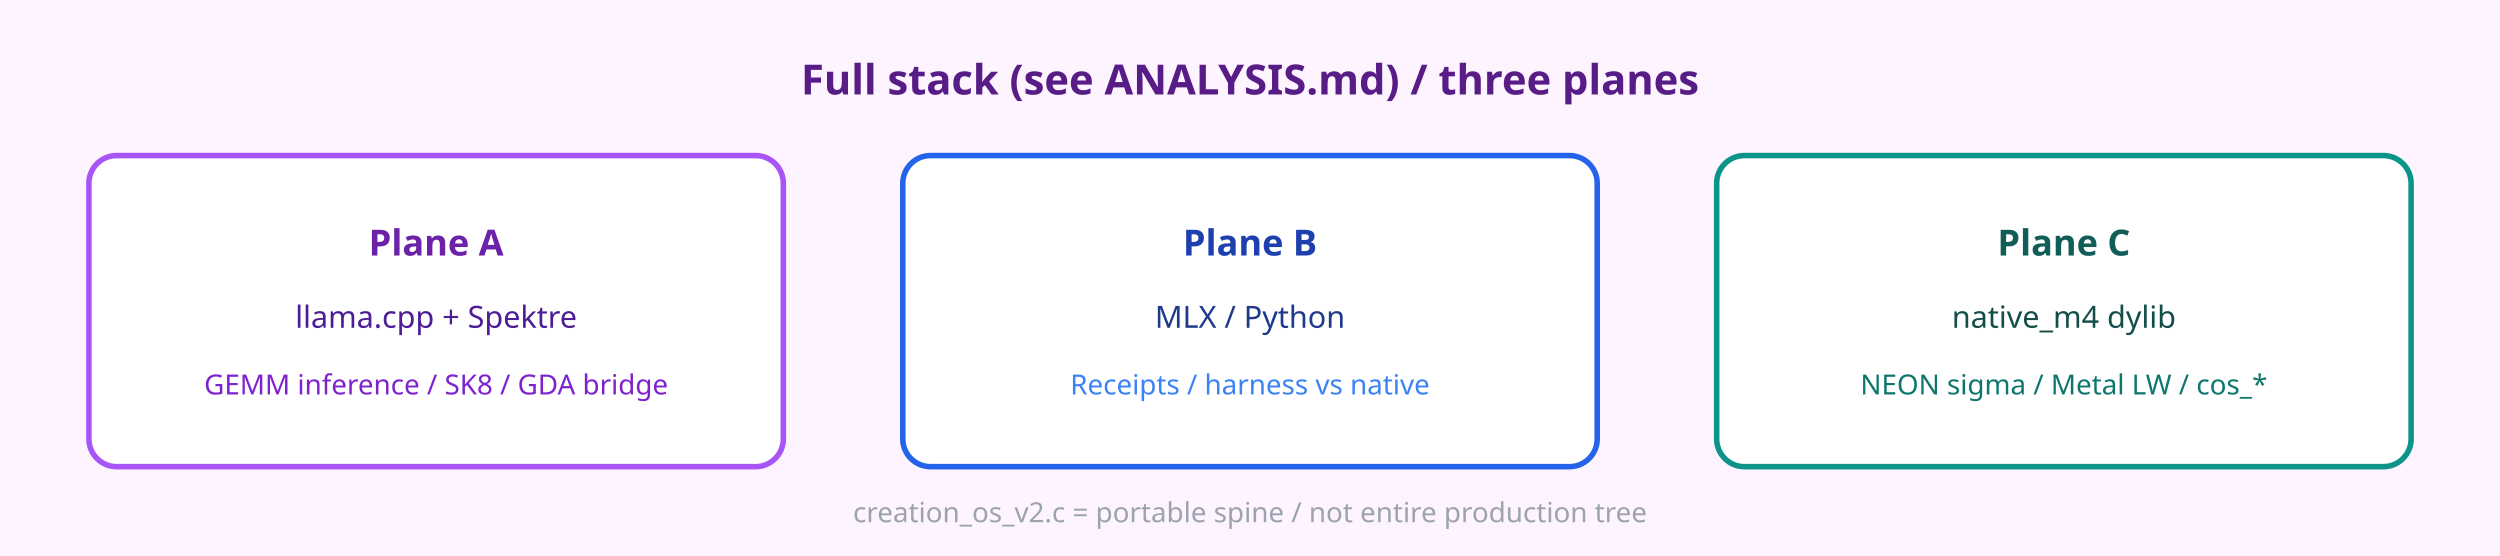
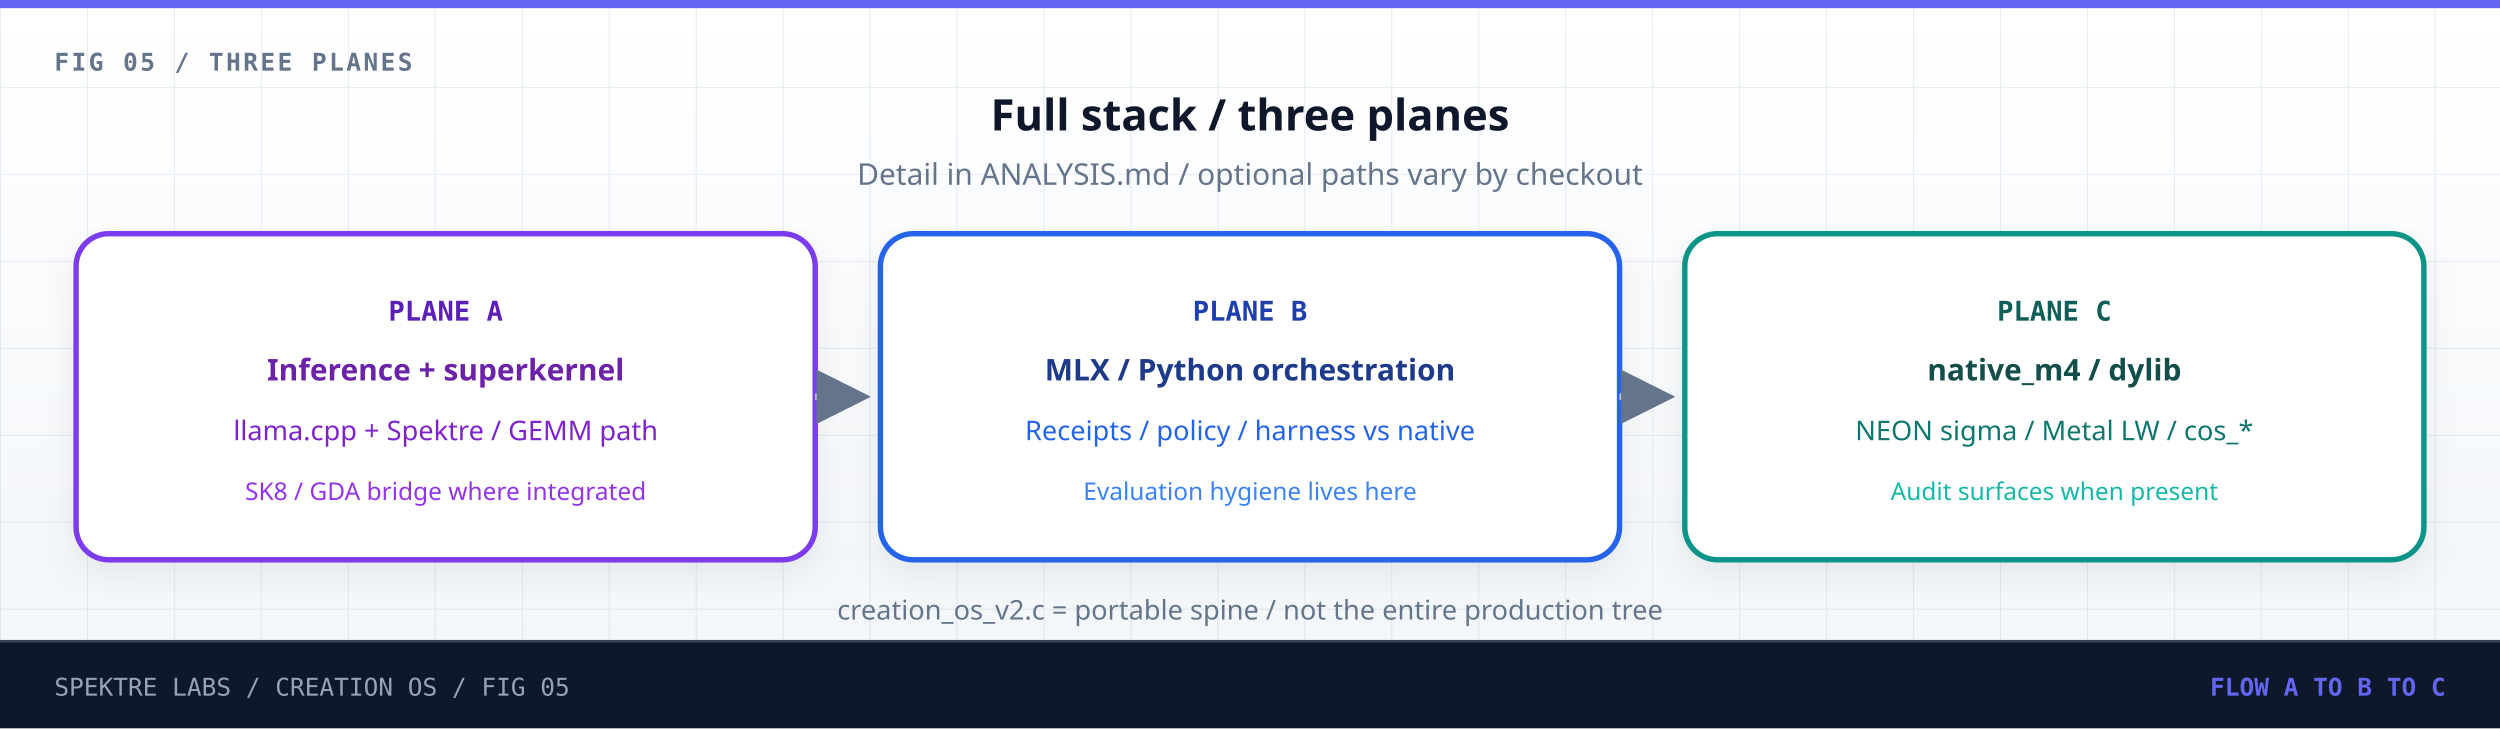
- <svg xmlns="http://www.w3.org/2000/svg" viewBox="0 0 900 200" role="img" aria-labelledby="t d">
-   <rect width="100%" height="100%" fill="#fdf4ff" />
-   <text x="450" y="34" text-anchor="middle" fill="#581c87" font-family="ui-sans-serif,system-ui,sans-serif" font-size="15" font-weight="700">Full stack (see ANALYSIS.md) / three planes</text>
-   <rect x="32" y="56" width="250" height="112" rx="10" fill="#fff" stroke="#a855f7" stroke-width="2" />
-   <text x="157" y="92" text-anchor="middle" fill="#6b21a8" font-family="ui-sans-serif,system-ui,sans-serif" font-size="13" font-weight="700">Plane A</text>
-   <text x="157" y="118" text-anchor="middle" fill="#4c1d95" font-family="ui-sans-serif,system-ui,sans-serif" font-size="11">llama.cpp + Spektre</text>
-   <text x="157" y="142" text-anchor="middle" fill="#7e22ce" font-family="ui-sans-serif,system-ui,sans-serif" font-size="10">GEMM inference / SK8 / GDA bridge</text>
-   <rect x="325" y="56" width="250" height="112" rx="10" fill="#fff" stroke="#2563eb" stroke-width="2" />
-   <text x="450" y="92" text-anchor="middle" fill="#1e40af" font-family="ui-sans-serif,system-ui,sans-serif" font-size="13" font-weight="700">Plane B</text>
-   <text x="450" y="118" text-anchor="middle" fill="#1e3a8a" font-family="ui-sans-serif,system-ui,sans-serif" font-size="11">MLX / Python</text>
-   <text x="450" y="142" text-anchor="middle" fill="#3b82f6" font-family="ui-sans-serif,system-ui,sans-serif" font-size="10">Receipts / harness vs native</text>
-   <rect x="618" y="56" width="250" height="112" rx="10" fill="#fff" stroke="#0d9488" stroke-width="2" />
-   <text x="743" y="92" text-anchor="middle" fill="#115e59" font-family="ui-sans-serif,system-ui,sans-serif" font-size="13" font-weight="700">Plane C</text>
-   <text x="743" y="118" text-anchor="middle" fill="#134e4a" font-family="ui-sans-serif,system-ui,sans-serif" font-size="11">native_m4 dylib</text>
-   <text x="743" y="142" text-anchor="middle" fill="#0f766e" font-family="ui-sans-serif,system-ui,sans-serif" font-size="10">NEON sigma / Metal LW / cos_*</text>
-   <text x="450" y="188" text-anchor="middle" fill="#9ca3af" font-family="ui-sans-serif,system-ui,sans-serif" font-size="10">creation_os_v2.c = portable spine / not entire production tree</text>
+ <svg xmlns="http://www.w3.org/2000/svg" viewBox="0 0 920 268" role="img" aria-labelledby="pa-t pa-d">
+   <defs>
+     <linearGradient id="pa-bg" x1="0" y1="0" x2="0" y2="1">
+       <stop offset="0%" stop-color="#ffffff" />
+       <stop offset="100%" stop-color="#f1f5f9" />
+     </linearGradient>
+     <pattern id="pa-grid" width="32" height="32" patternUnits="userSpaceOnUse">
+       <path d="M32 0H0V32" fill="none" stroke="#94a3b8" stroke-opacity="0.18" stroke-width="0.75" />
+     </pattern>
+     <filter id="pa-pc" x="-5%" y="-5%" width="110%" height="115%">
+       <feDropShadow dx="0" dy="4" stdDeviation="6" flood-color="#0f172a" flood-opacity="0.07" />
+     </filter>
+     <marker id="pa-af" markerWidth="8" markerHeight="8" refX="7" refY="4" orient="auto">
+       <path d="M0 0 L8 4 L0 8 Z" fill="#64748b" />
+     </marker>
+   </defs>
+   <rect width="920" height="268" fill="url(#pa-bg)" />
+   <rect width="920" height="268" fill="url(#pa-grid)" />
+   <rect x="0" y="0" width="920" height="3" fill="#6366f1" />
+   <text x="20" y="26" fill="#64748b" font-family="ui-monospace,Menlo,monospace" font-size="9" font-weight="600" letter-spacing="0.1em">FIG 05 / THREE PLANES</text>
+   <text x="460" y="48" text-anchor="middle" fill="#0f172a" font-family="ui-sans-serif,system-ui,sans-serif" font-size="16" font-weight="800">Full stack / three planes</text>
+   <text x="460" y="68" text-anchor="middle" fill="#64748b" font-family="ui-sans-serif,system-ui,sans-serif" font-size="11" font-weight="500">Detail in ANALYSIS.md / optional paths vary by checkout</text>
+   <rect x="28" y="86" width="272" height="120" rx="12" fill="#fff" stroke="#7c3aed" stroke-width="2" filter="url(#pa-pc)" />
+   <text x="164" y="118" text-anchor="middle" fill="#5b21b6" font-family="ui-monospace,Menlo,monospace" font-size="10" font-weight="700">PLANE A</text>
+   <text x="164" y="140" text-anchor="middle" fill="#6b21a8" font-family="ui-sans-serif,system-ui,sans-serif" font-size="11" font-weight="600">Inference + superkernel</text>
+   <text x="164" y="162" text-anchor="middle" fill="#7e22ce" font-family="ui-sans-serif,system-ui,sans-serif" font-size="10">llama.cpp + Spektre / GEMM path</text>
+   <text x="164" y="184" text-anchor="middle" fill="#9333ea" font-family="ui-sans-serif,system-ui,sans-serif" font-size="9">SK8 / GDA bridge where integrated</text>
+   <rect x="324" y="86" width="272" height="120" rx="12" fill="#fff" stroke="#2563eb" stroke-width="2" filter="url(#pa-pc)" />
+   <text x="460" y="118" text-anchor="middle" fill="#1e40af" font-family="ui-monospace,Menlo,monospace" font-size="10" font-weight="700">PLANE B</text>
+   <text x="460" y="140" text-anchor="middle" fill="#1e3a8a" font-family="ui-sans-serif,system-ui,sans-serif" font-size="11" font-weight="600">MLX / Python orchestration</text>
+   <text x="460" y="162" text-anchor="middle" fill="#2563eb" font-family="ui-sans-serif,system-ui,sans-serif" font-size="10">Receipts / policy / harness vs native</text>
+   <text x="460" y="184" text-anchor="middle" fill="#3b82f6" font-family="ui-sans-serif,system-ui,sans-serif" font-size="9">Evaluation hygiene lives here</text>
+   <rect x="620" y="86" width="272" height="120" rx="12" fill="#fff" stroke="#0d9488" stroke-width="2" filter="url(#pa-pc)" />
+   <text x="756" y="118" text-anchor="middle" fill="#115e59" font-family="ui-monospace,Menlo,monospace" font-size="10" font-weight="700">PLANE C</text>
+   <text x="756" y="140" text-anchor="middle" fill="#134e4a" font-family="ui-sans-serif,system-ui,sans-serif" font-size="11" font-weight="600">native_m4 / dylib</text>
+   <text x="756" y="162" text-anchor="middle" fill="#0f766e" font-family="ui-sans-serif,system-ui,sans-serif" font-size="10">NEON sigma / Metal LW / cos_*</text>
+   <text x="756" y="184" text-anchor="middle" fill="#14b8a6" font-family="ui-sans-serif,system-ui,sans-serif" font-size="9">Audit surfaces when present</text>
+   <line x1="300" y1="146" x2="318" y2="146" stroke="#cbd5e1" stroke-width="2.5" marker-end="url(#pa-af)" />
+   <line x1="596" y1="146" x2="614" y2="146" stroke="#cbd5e1" stroke-width="2.5" marker-end="url(#pa-af)" />
+   <text x="460" y="228" text-anchor="middle" fill="#64748b" font-family="ui-sans-serif,system-ui,sans-serif" font-size="10" font-weight="500">creation_os_v2.c = portable spine / not the entire production tree</text>
+   <rect x="0" y="236" width="920" height="32" fill="#0f172a" />
+   <line x1="0" y1="236" x2="920" y2="236" stroke="#334155" stroke-width="1" />
+   <text x="20" y="256" fill="#94a3b8" font-family="ui-monospace,Menlo,monospace" font-size="9">SPEKTRE LABS / CREATION OS / FIG 05</text>
+   <text x="900" y="256" text-anchor="end" fill="#6366f1" font-family="ui-monospace,Menlo,monospace" font-size="9" font-weight="600">FLOW A TO B TO C</text>
</svg>
